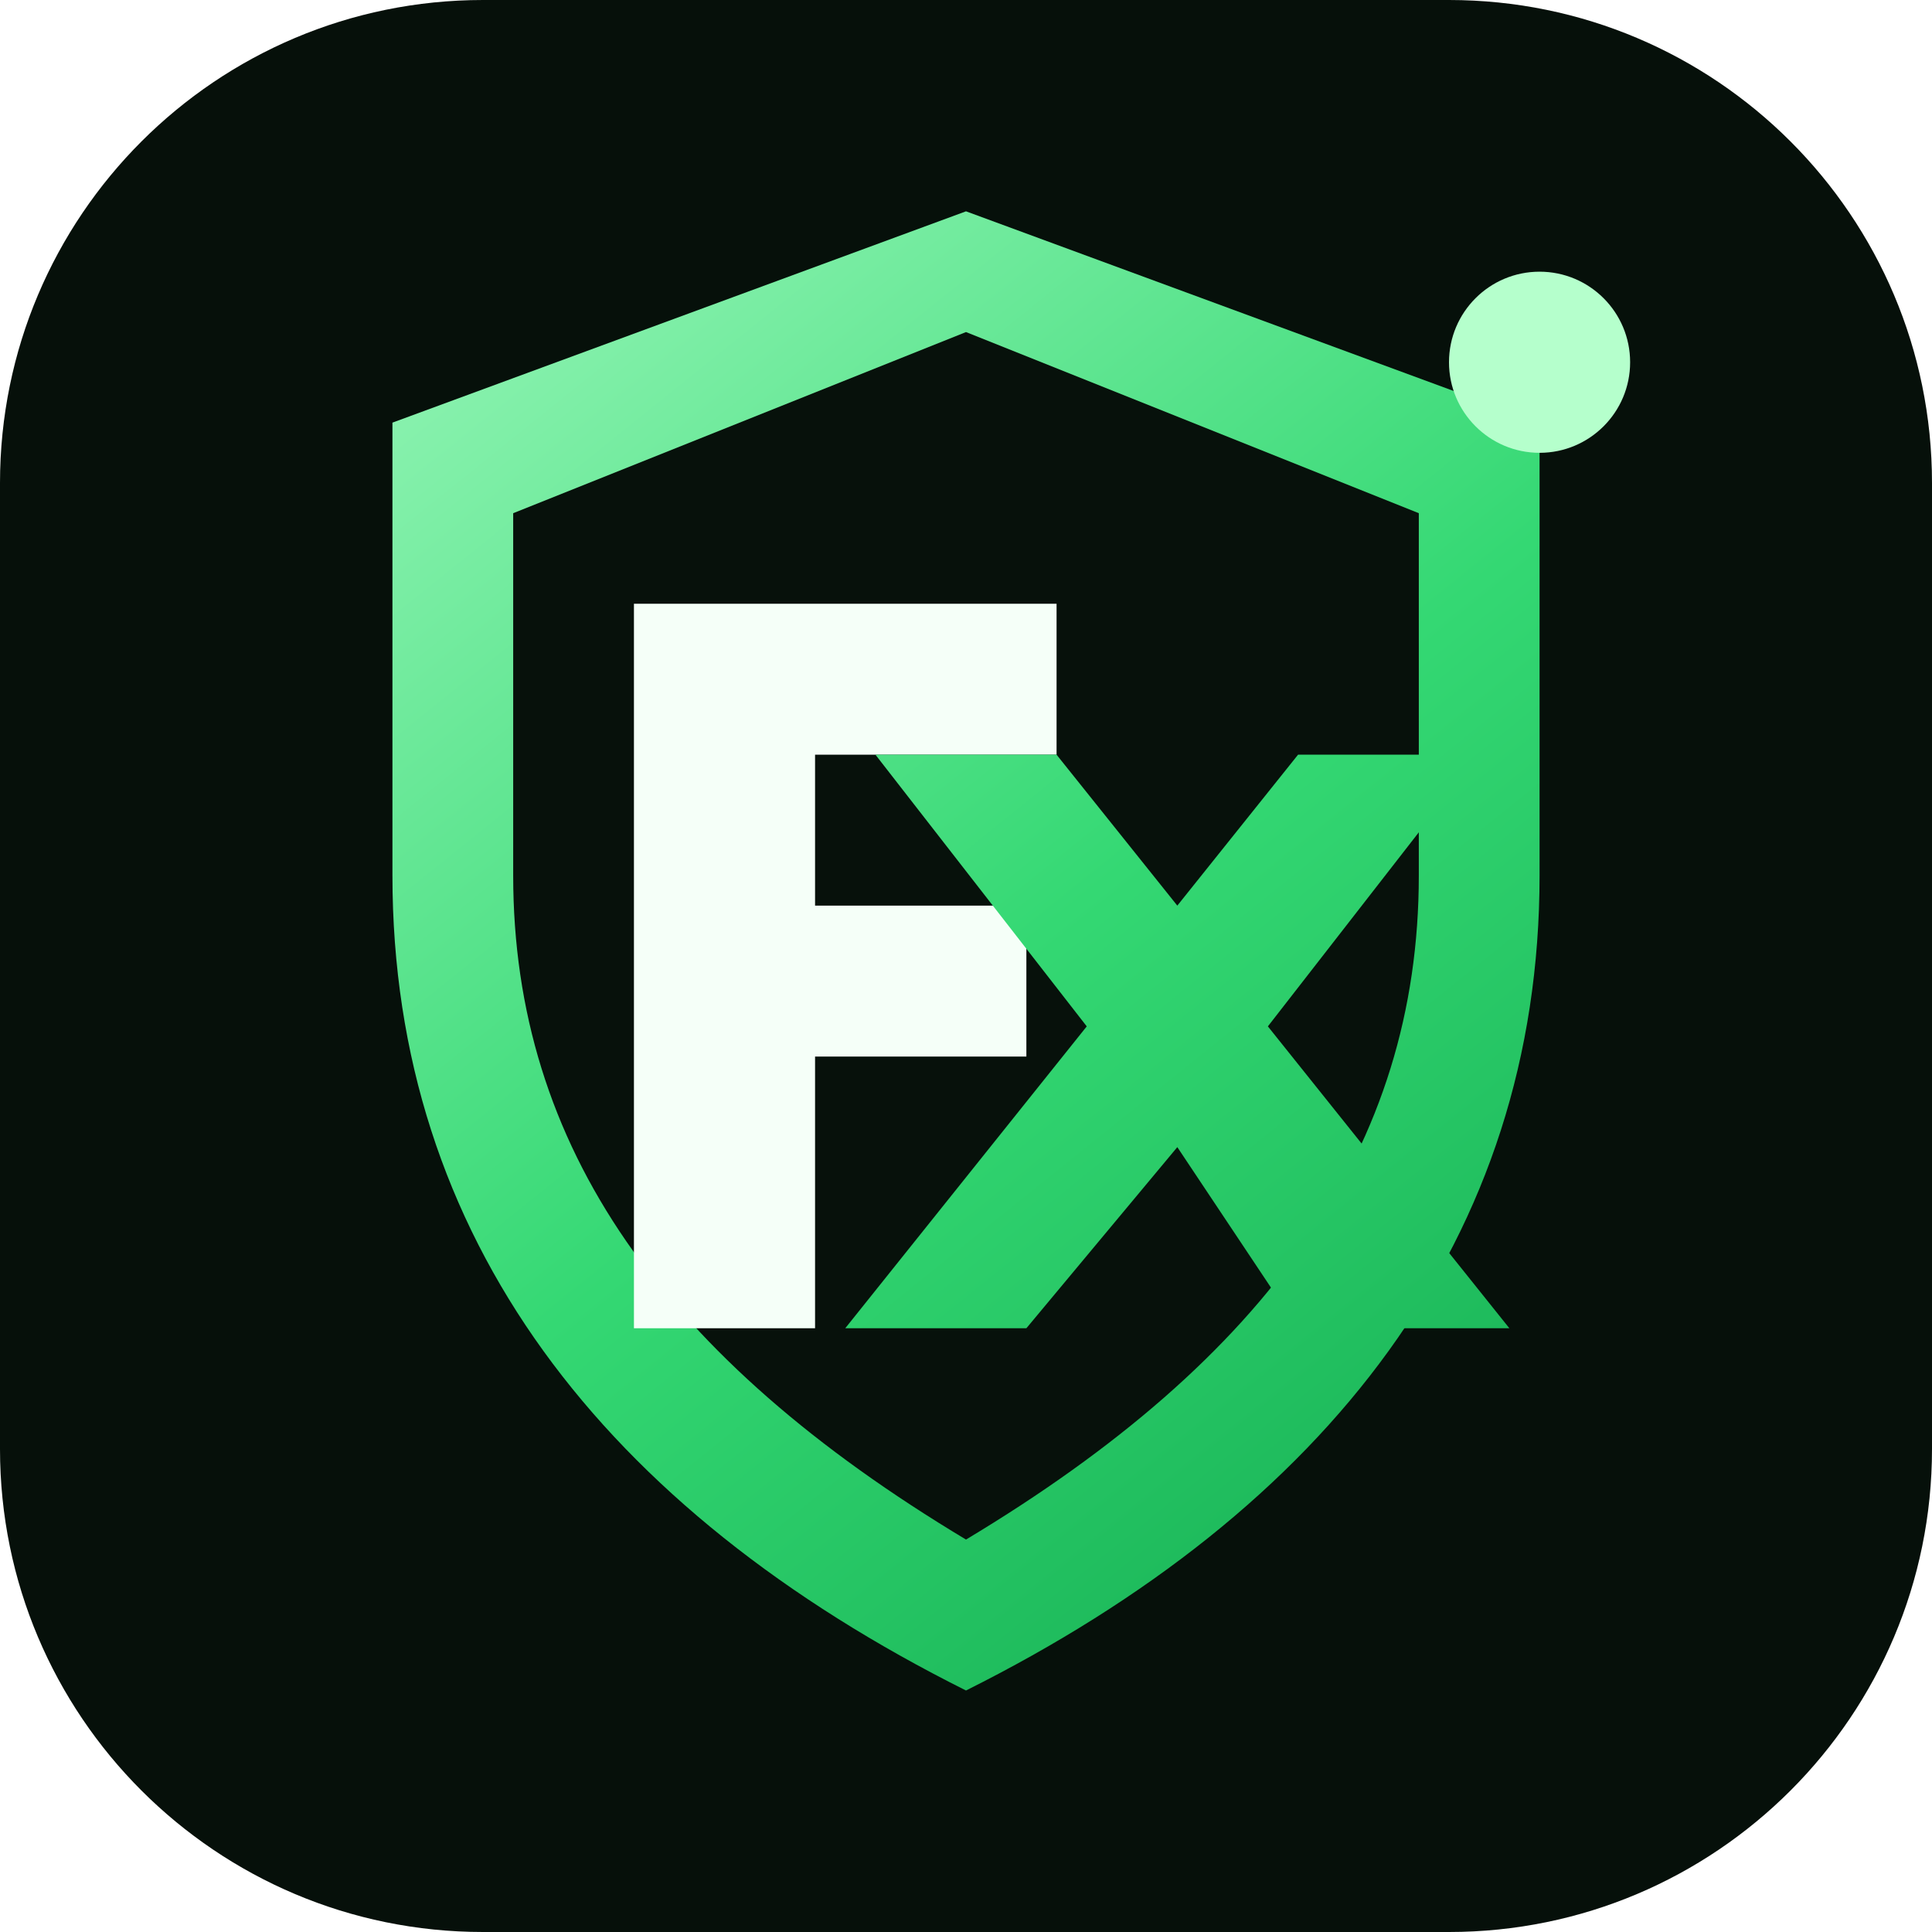
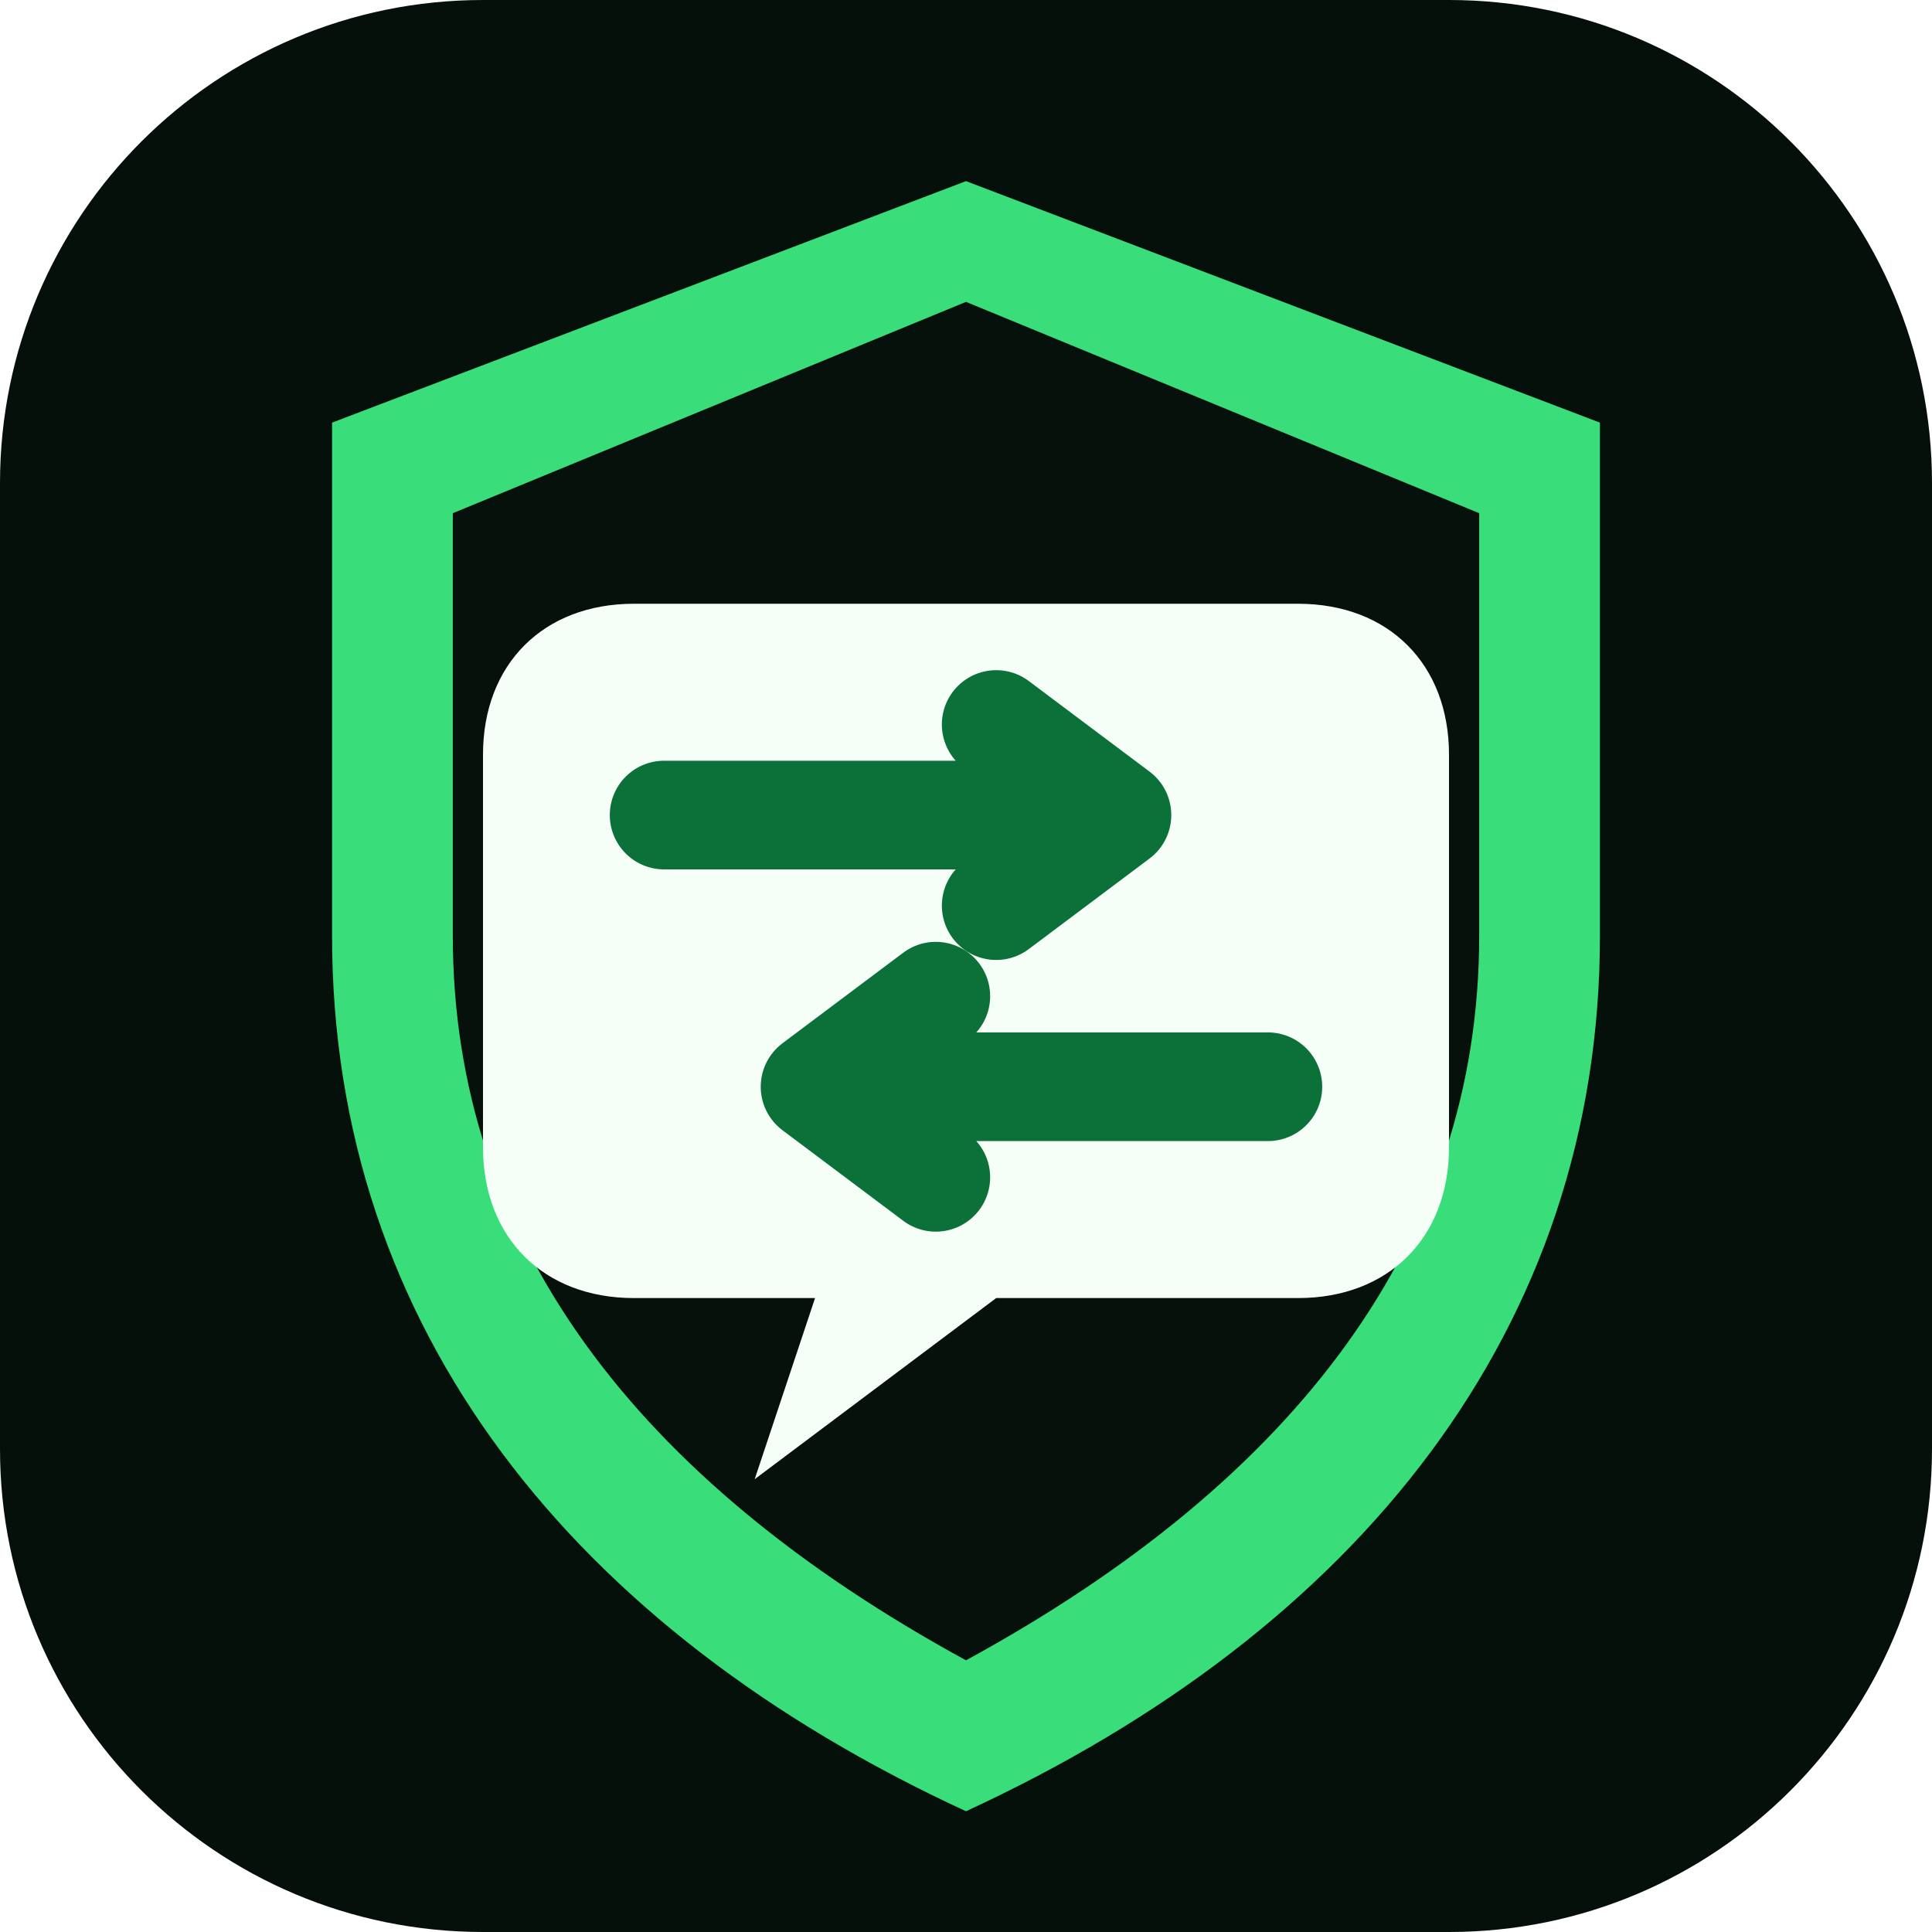
- <svg xmlns="http://www.w3.org/2000/svg" viewBox="0 0 64 64" role="img" aria-label="FXGuard">
-   <defs>
-     <linearGradient id="a" x1="12" y1="7" x2="53" y2="58" gradientUnits="userSpaceOnUse">
-       <stop stop-color="#9AF7BA" />
-       <stop offset=".5" stop-color="#34D873" />
-       <stop offset="1" stop-color="#10A84D" />
-     </linearGradient>
-   </defs>
+ <svg xmlns="http://www.w3.org/2000/svg" viewBox="0 0 64 64" role="img" aria-label="FXGuard protected exchange conversation">
  <rect width="64" height="64" rx="16" fill="#06100A" />
-   <path d="M32 7 51 14v15c0 12-7 21-19 27-12-6-19-15-19-27V14L32 7Z" fill="url(#a)" />
-   <path d="M32 11 47 17v12c0 9-5 16-15 22-10-6-15-13-15-22V17l15-6Z" fill="#07110B" />
-   <path fill="#F5FFF8" d="M21 20h14v5h-8v5h7v5h-7v9h-6V20Z" />
-   <path fill="url(#a)" d="m35 25 4 5 4-5h6l-7 9 8 10h-7l-4-6-5 6h-6l8-10-7-9h6Z" />
-   <circle cx="51" cy="12" r="3" fill="#B5FFCC" />
+   <path d="M32 6 53 14v17c0 13-8 23-21 29C19 54 11 44 11 31V14L32 6Z" fill="#39DE7B" />
+   <path d="M32 10 49 17v14c0 10-6 18-17 24-11-6-17-14-17-24V17l17-7Z" fill="#07110B" />
+   <path d="M21 20h22c3 0 5 2 5 5v13c0 3-2 5-5 5H33l-8 6 2-6h-6c-3 0-5-2-5-5V25c0-3 2-5 5-5Z" fill="#F5FFF8" />
+   <path d="M22 27h14m-3-3 4 3-4 3M42 36H28m3 3-4-3 4-3" fill="none" stroke="#0B7139" stroke-width="3.6" stroke-linecap="round" stroke-linejoin="round" />
</svg>
